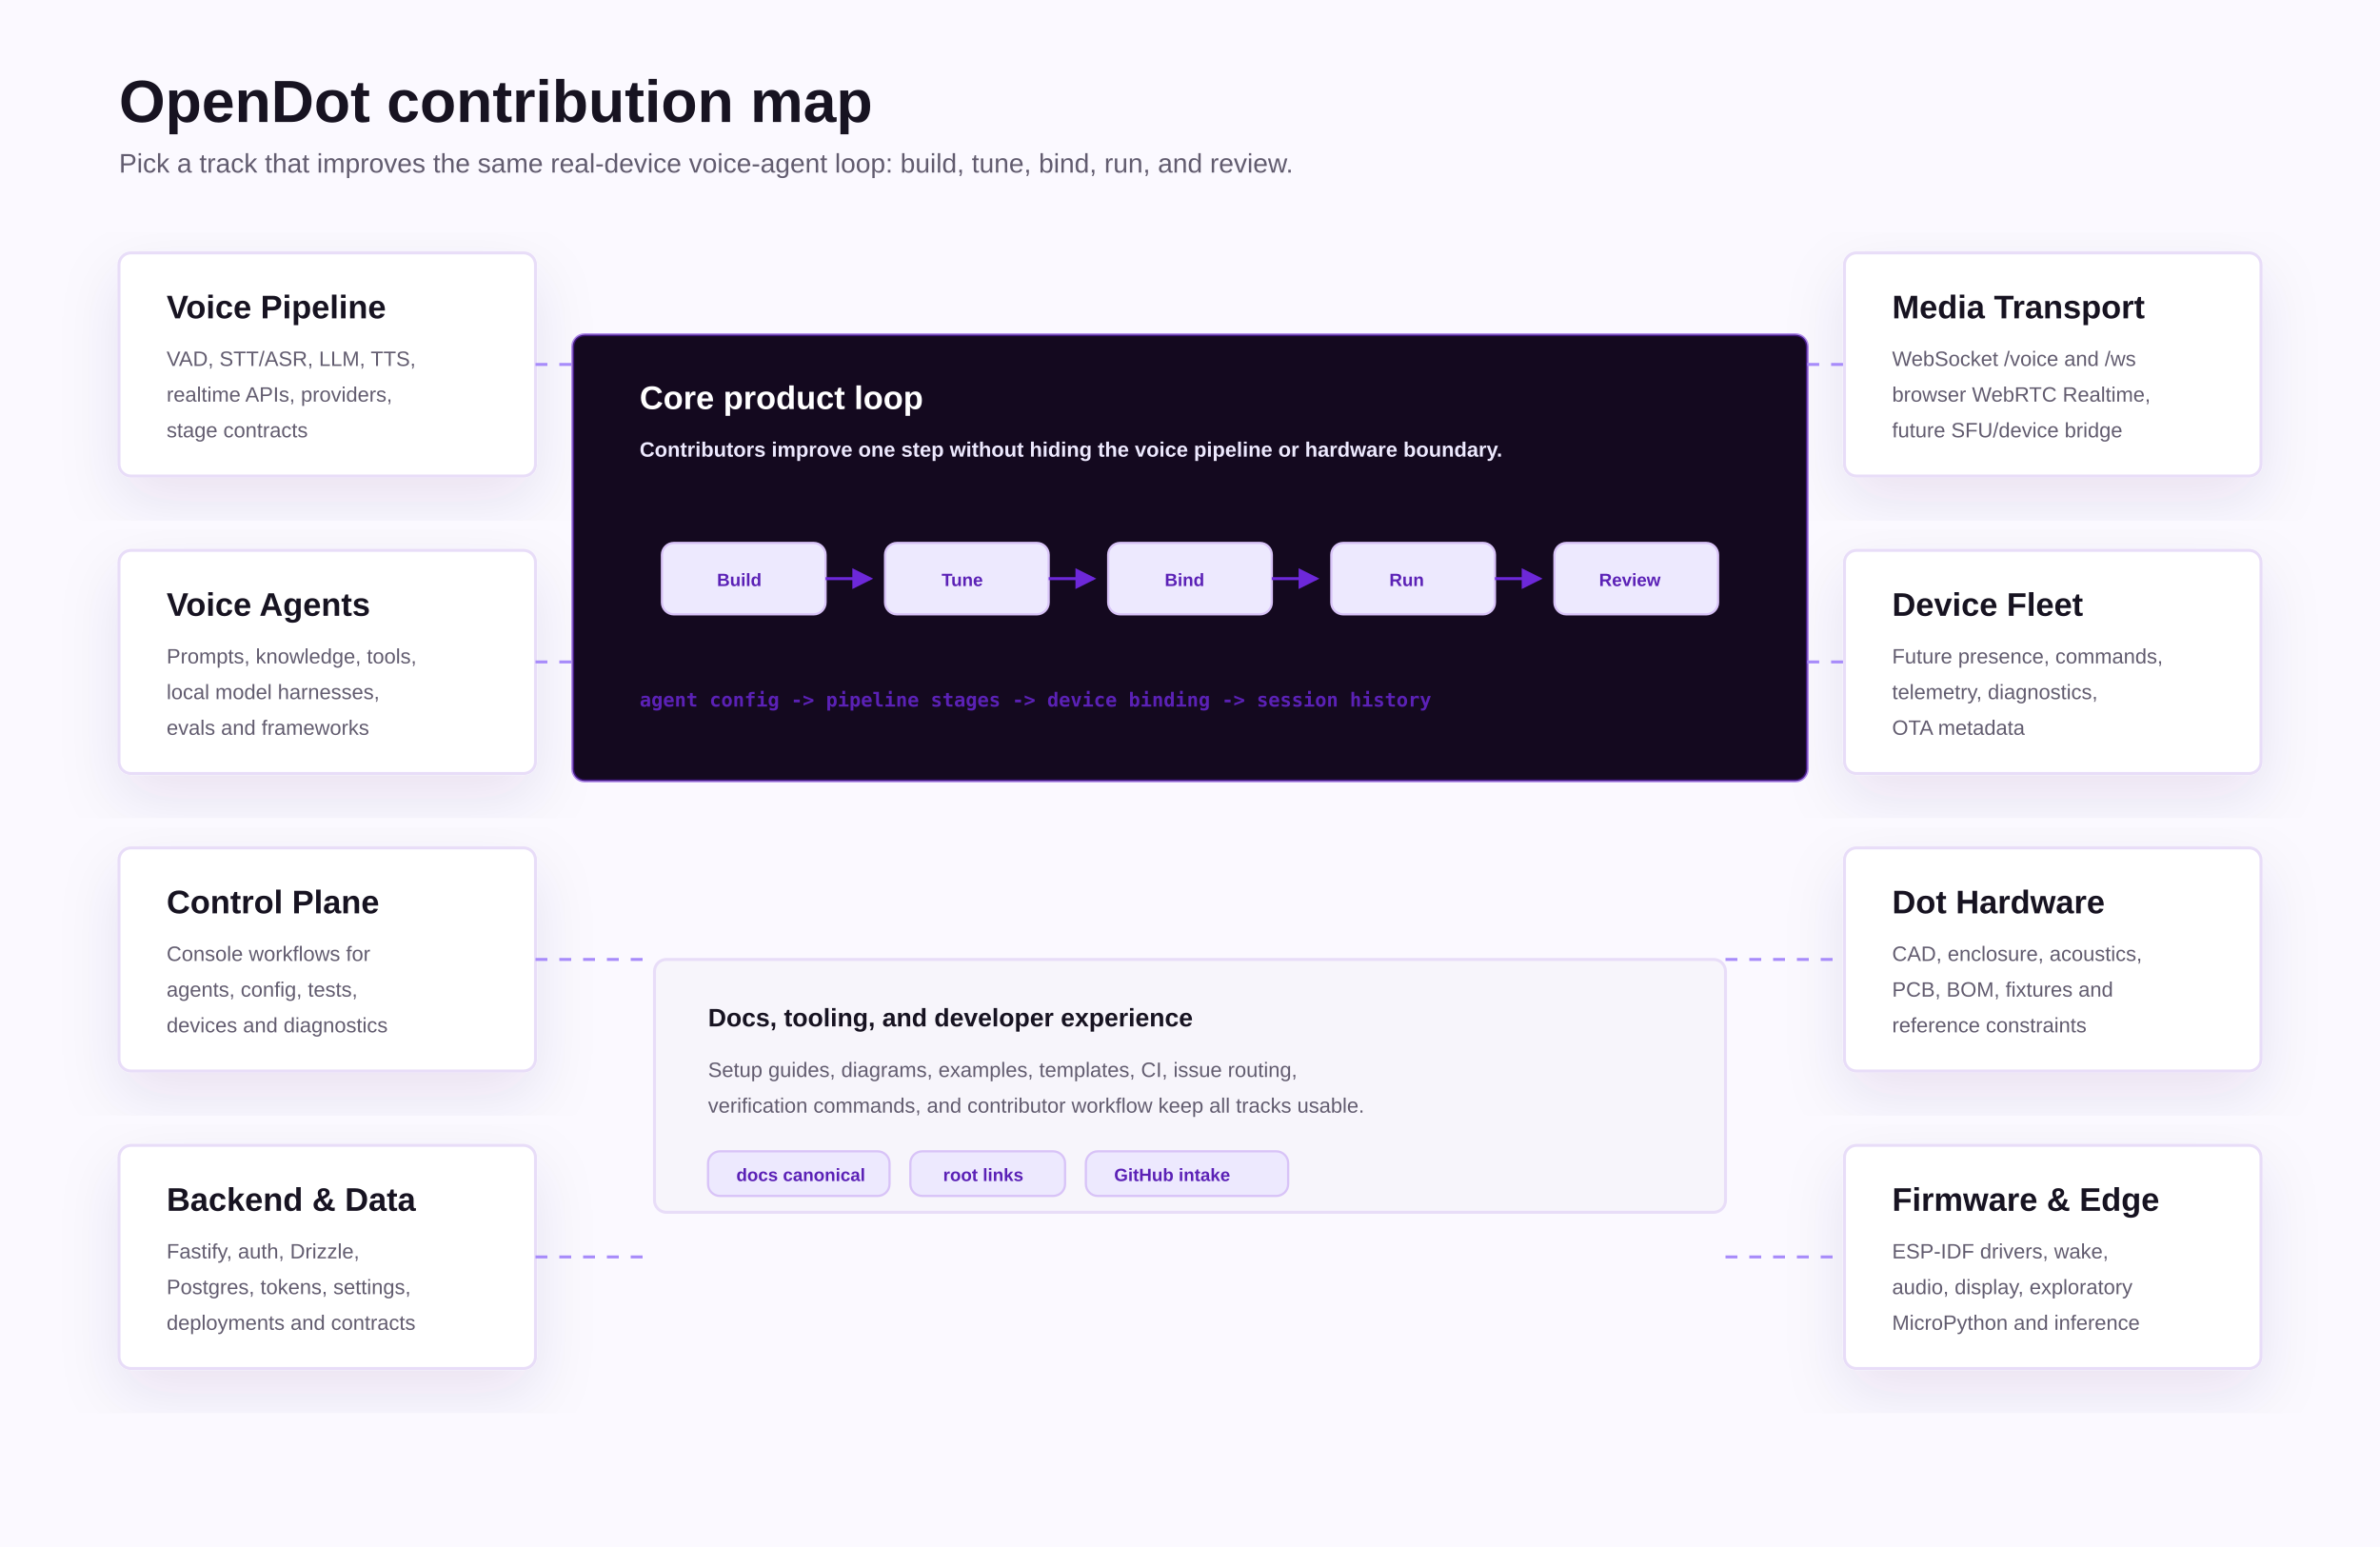
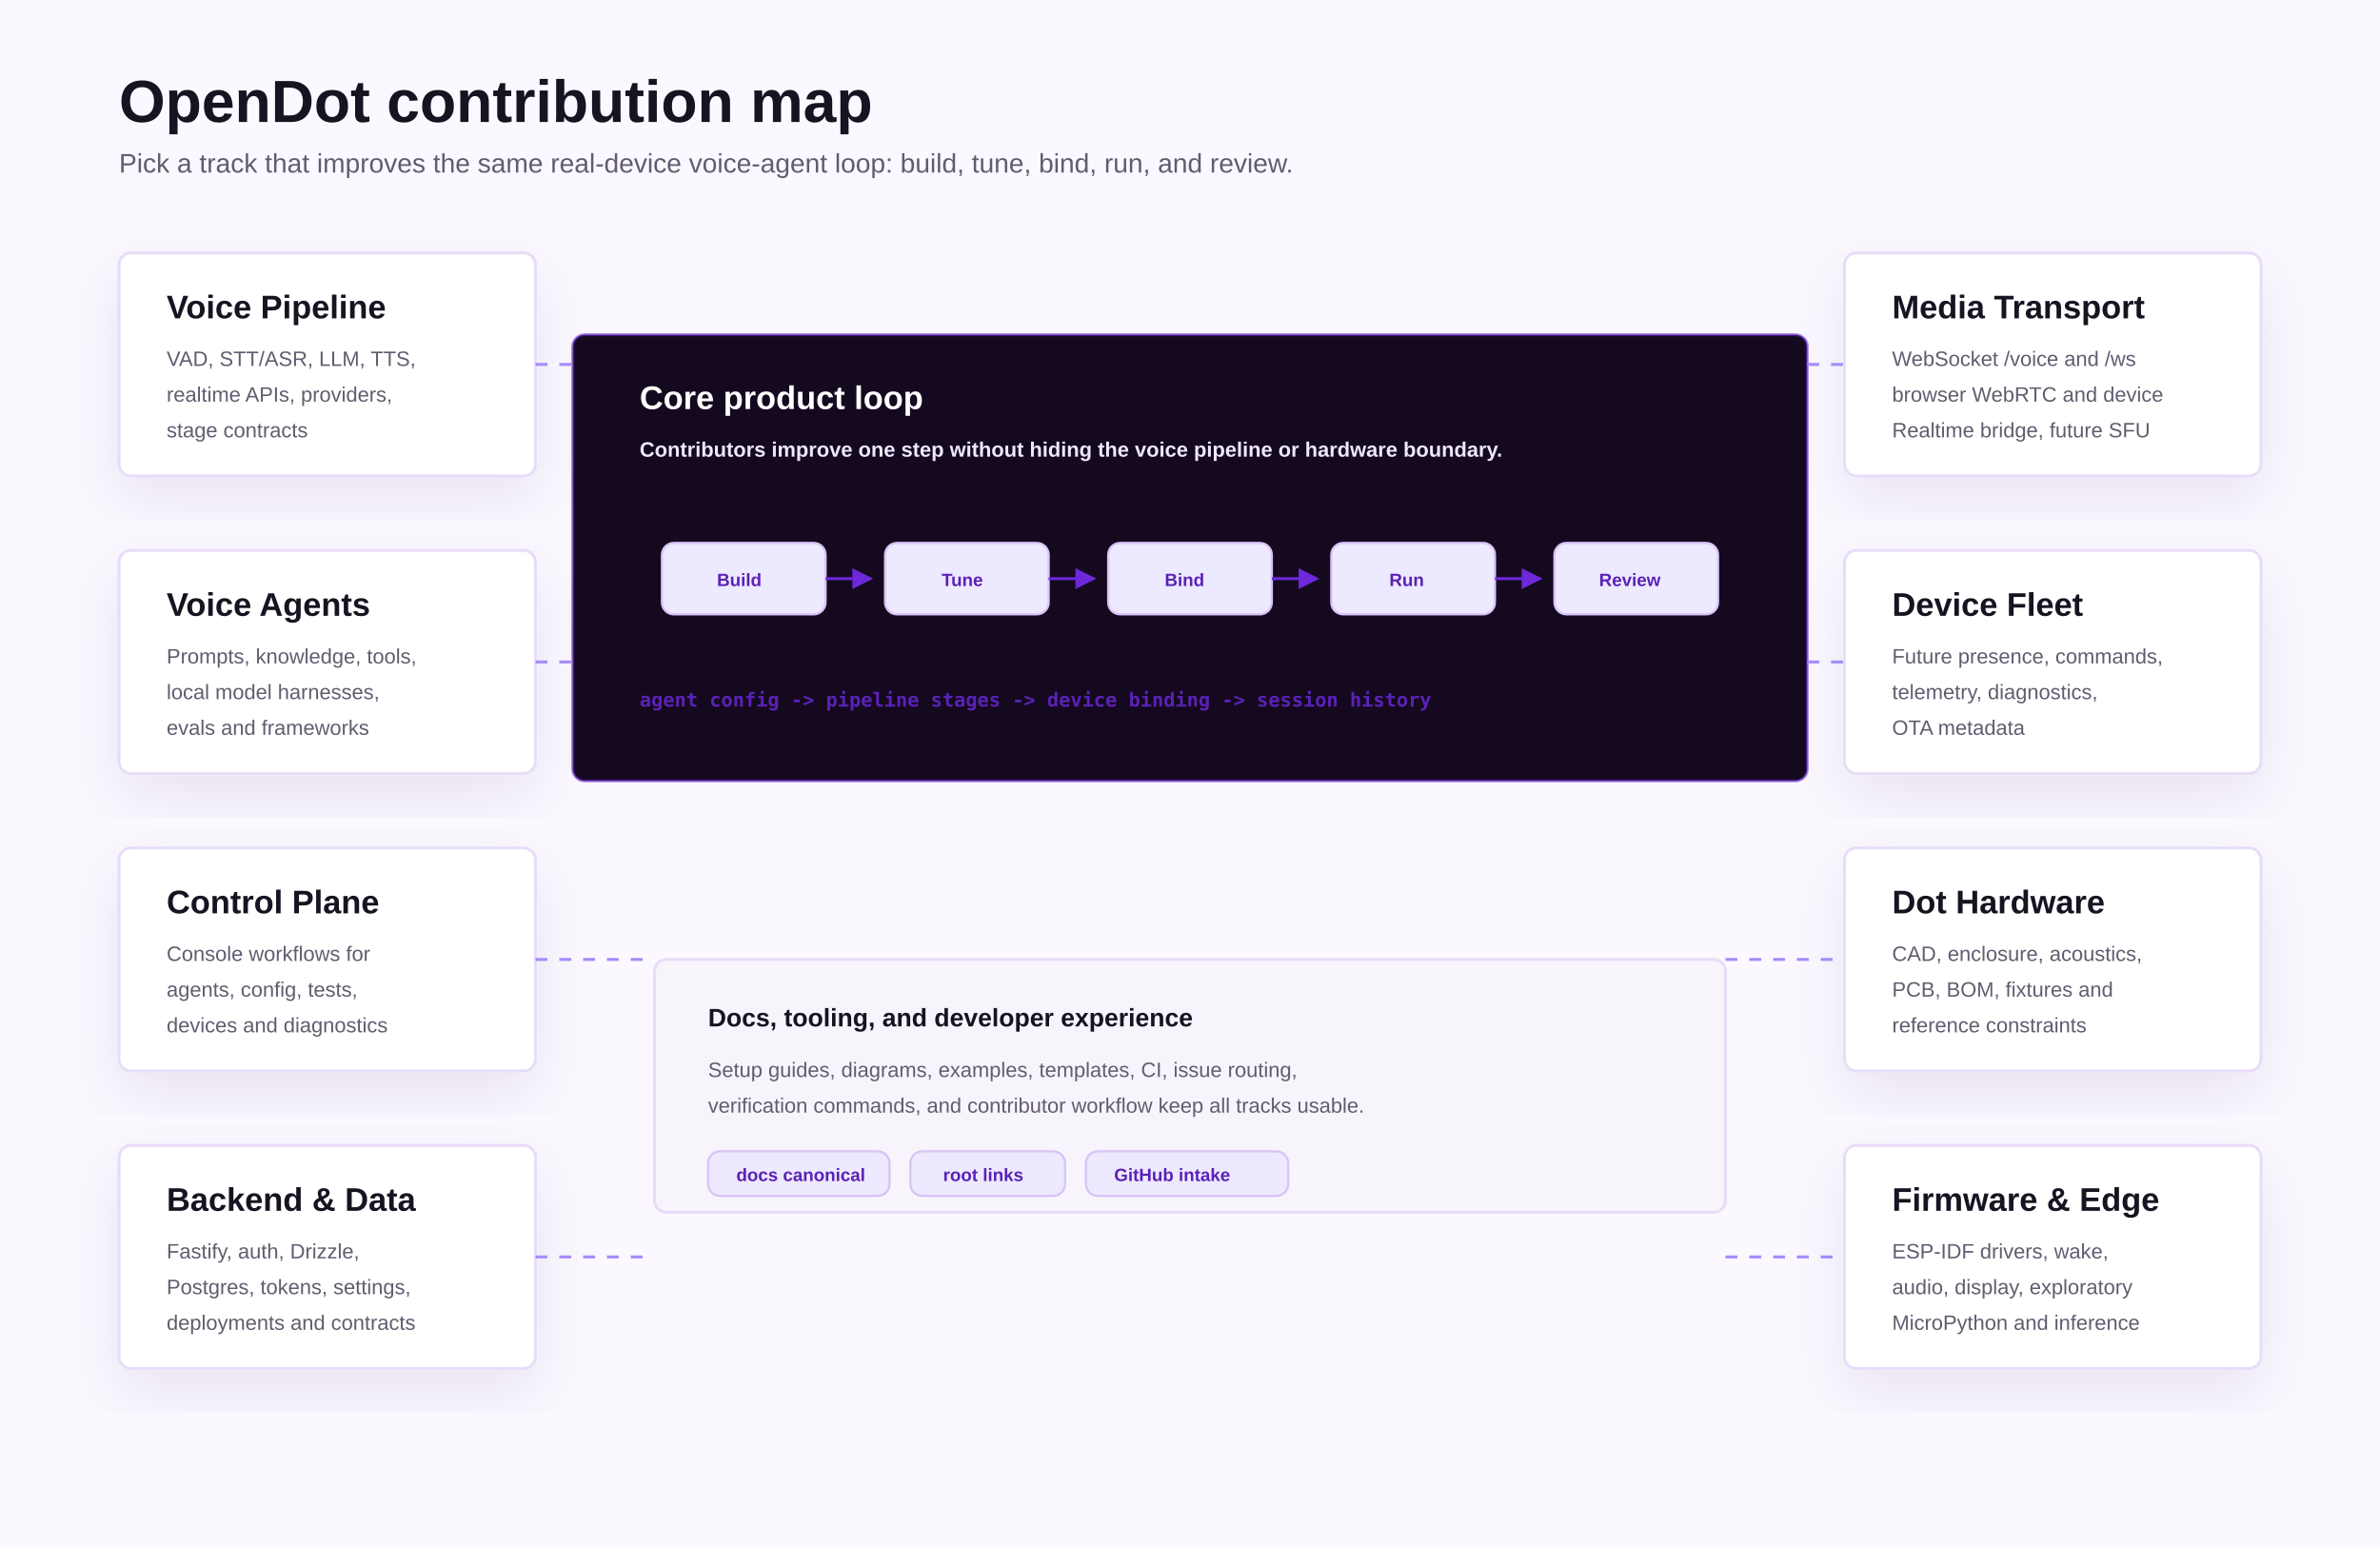
<svg xmlns="http://www.w3.org/2000/svg" width="1600" height="1040" viewBox="0 0 1600 1040" fill="none" role="img" aria-labelledby="contribution-map-title contribution-map-desc">
  <defs>
    <marker id="arrow" markerWidth="7" markerHeight="7" refX="6" refY="3.5" orient="auto" markerUnits="strokeWidth">
      <path d="M0 0L7 3.5L0 7Z" fill="#6d28d9" />
    </marker>
    <filter id="soft-shadow" x="-20%" y="-20%" width="140%" height="140%">
      <feDropShadow dx="0" dy="16" stdDeviation="20" flood-color="#2e1065" flood-opacity="0.09" />
    </filter>
    <style>
      .bg { fill: #fbf9ff; }
      .panel { fill: #fff; stroke: #e8ddf8; stroke-width: 2; filter: url(#soft-shadow); }
      .panel-soft { fill: #f7f5fb; stroke: #e8ddf8; stroke-width: 2; }
      .dark { fill: #14091f; stroke: #6d28d9; stroke-opacity: .52; stroke-width: 2; }
      .title { font-family: Manrope, Arial, sans-serif; font-size: 40px; font-weight: 800; fill: #171321; }
      .subtitle { font-family: Manrope, Arial, sans-serif; font-size: 18px; font-weight: 500; fill: #625c6f; }
      .label { font-family: Manrope, Arial, sans-serif; font-size: 22px; font-weight: 800; fill: #171321; }
      .small-label { font-family: Manrope, Arial, sans-serif; font-size: 17px; font-weight: 800; fill: #171321; }
      .body { font-family: Manrope, Arial, sans-serif; font-size: 14px; font-weight: 500; fill: #625c6f; }
      .dark-label { font-family: Manrope, Arial, sans-serif; font-size: 22px; font-weight: 800; fill: #fff; }
      .dark-body { font-family: Manrope, Arial, sans-serif; font-size: 14px; font-weight: 600; fill: #ede9fe; }
      .chip { fill: #ede9fe; stroke: #d8c3f7; stroke-width: 1.5; }
      .chip-text { font-family: Manrope, Arial, sans-serif; font-size: 12px; font-weight: 800; fill: #5b21b6; }
      .line { stroke: #6d28d9; stroke-width: 2; marker-end: url(#arrow); }
      .line-soft { stroke: #a78bfa; stroke-width: 2; stroke-dasharray: 8 8; }
      .mono { font-family: SFMono-Regular, Consolas, monospace; font-size: 13px; font-weight: 700; fill: #5b21b6; }
    </style>
  </defs>
  <rect class="bg" width="1600" height="1040" />
  <text class="title" x="80" y="82">OpenDot contribution map</text>
  <text class="subtitle" x="80" y="116">Pick a track that improves the same real-device voice-agent loop: build, tune, bind, run, and review.</text>
  <rect class="dark" x="385" y="225" width="830" height="300" rx="8" />
  <text class="dark-label" x="430" y="275">Core product loop</text>
  <text class="dark-body" x="430" y="307">Contributors improve one step without hiding the voice pipeline or hardware boundary.</text>
  <rect class="chip" x="445" y="365" width="110" height="48" rx="8" />
  <text class="chip-text" x="482" y="394">Build</text>
  <rect class="chip" x="595" y="365" width="110" height="48" rx="8" />
  <text class="chip-text" x="633" y="394">Tune</text>
  <rect class="chip" x="745" y="365" width="110" height="48" rx="8" />
  <text class="chip-text" x="783" y="394">Bind</text>
  <rect class="chip" x="895" y="365" width="110" height="48" rx="8" />
  <text class="chip-text" x="934" y="394">Run</text>
  <rect class="chip" x="1045" y="365" width="110" height="48" rx="8" />
  <text class="chip-text" x="1075" y="394">Review</text>
  <path class="line" d="M555 389H585" />
  <path class="line" d="M705 389H735" />
  <path class="line" d="M855 389H885" />
  <path class="line" d="M1005 389H1035" />
  <text class="mono" x="430" y="475">agent config -&gt; pipeline stages -&gt; device binding -&gt; session history</text>
  <rect class="panel" x="80" y="170" width="280" height="150" rx="8" />
  <text class="label" x="112" y="214">Voice Pipeline</text>
  <text class="body" x="112" y="246">VAD, STT/ASR, LLM, TTS,</text>
  <text class="body" x="112" y="270">realtime APIs, providers,</text>
  <text class="body" x="112" y="294">stage contracts</text>
  <rect class="panel" x="80" y="370" width="280" height="150" rx="8" />
  <text class="label" x="112" y="414">Voice Agents</text>
  <text class="body" x="112" y="446">Prompts, knowledge, tools,</text>
  <text class="body" x="112" y="470">local model harnesses,</text>
  <text class="body" x="112" y="494">evals and frameworks</text>
  <rect class="panel" x="80" y="570" width="280" height="150" rx="8" />
  <text class="label" x="112" y="614">Control Plane</text>
  <text class="body" x="112" y="646">Console workflows for</text>
  <text class="body" x="112" y="670">agents, config, tests,</text>
  <text class="body" x="112" y="694">devices and diagnostics</text>
  <rect class="panel" x="80" y="770" width="280" height="150" rx="8" />
  <text class="label" x="112" y="814">Backend &amp; Data</text>
  <text class="body" x="112" y="846">Fastify, auth, Drizzle,</text>
  <text class="body" x="112" y="870">Postgres, tokens, settings,</text>
  <text class="body" x="112" y="894">deployments and contracts</text>
  <rect class="panel" x="1240" y="170" width="280" height="150" rx="8" />
  <text class="label" x="1272" y="214">Media Transport</text>
  <text class="body" x="1272" y="246">WebSocket /voice and /ws</text>
-   <text class="body" x="1272" y="270">browser WebRTC Realtime,</text>
-   <text class="body" x="1272" y="294">future SFU/device bridge</text>
+   <text class="body" x="1272" y="270">browser WebRTC and device</text>
+   <text class="body" x="1272" y="294">Realtime bridge, future SFU</text>
  <rect class="panel" x="1240" y="370" width="280" height="150" rx="8" />
  <text class="label" x="1272" y="414">Device Fleet</text>
  <text class="body" x="1272" y="446">Future presence, commands,</text>
  <text class="body" x="1272" y="470">telemetry, diagnostics,</text>
  <text class="body" x="1272" y="494">OTA metadata</text>
  <rect class="panel" x="1240" y="570" width="280" height="150" rx="8" />
  <text class="label" x="1272" y="614">Dot Hardware</text>
  <text class="body" x="1272" y="646">CAD, enclosure, acoustics,</text>
  <text class="body" x="1272" y="670">PCB, BOM, fixtures and</text>
  <text class="body" x="1272" y="694">reference constraints</text>
  <rect class="panel" x="1240" y="770" width="280" height="150" rx="8" />
  <text class="label" x="1272" y="814">Firmware &amp; Edge</text>
  <text class="body" x="1272" y="846">ESP-IDF drivers, wake,</text>
  <text class="body" x="1272" y="870">audio, display, exploratory</text>
  <text class="body" x="1272" y="894">MicroPython and inference</text>
  <rect class="panel-soft" x="440" y="645" width="720" height="170" rx="8" />
  <text class="small-label" x="476" y="690">Docs, tooling, and developer experience</text>
  <text class="body" x="476" y="724">Setup guides, diagrams, examples, templates, CI, issue routing,</text>
  <text class="body" x="476" y="748">verification commands, and contributor workflow keep all tracks usable.</text>
  <rect class="chip" x="476" y="774" width="122" height="30" rx="8" />
  <text class="chip-text" x="495" y="794">docs canonical</text>
  <rect class="chip" x="612" y="774" width="104" height="30" rx="8" />
  <text class="chip-text" x="634" y="794">root links</text>
  <rect class="chip" x="730" y="774" width="136" height="30" rx="8" />
  <text class="chip-text" x="749" y="794">GitHub intake</text>
  <path class="line-soft" d="M360 245H385" />
  <path class="line-soft" d="M360 445H385" />
  <path class="line-soft" d="M360 645H440" />
  <path class="line-soft" d="M360 845H440" />
  <path class="line-soft" d="M1215 245H1240" />
  <path class="line-soft" d="M1215 445H1240" />
  <path class="line-soft" d="M1160 645H1240" />
  <path class="line-soft" d="M1160 845H1240" />
</svg>
